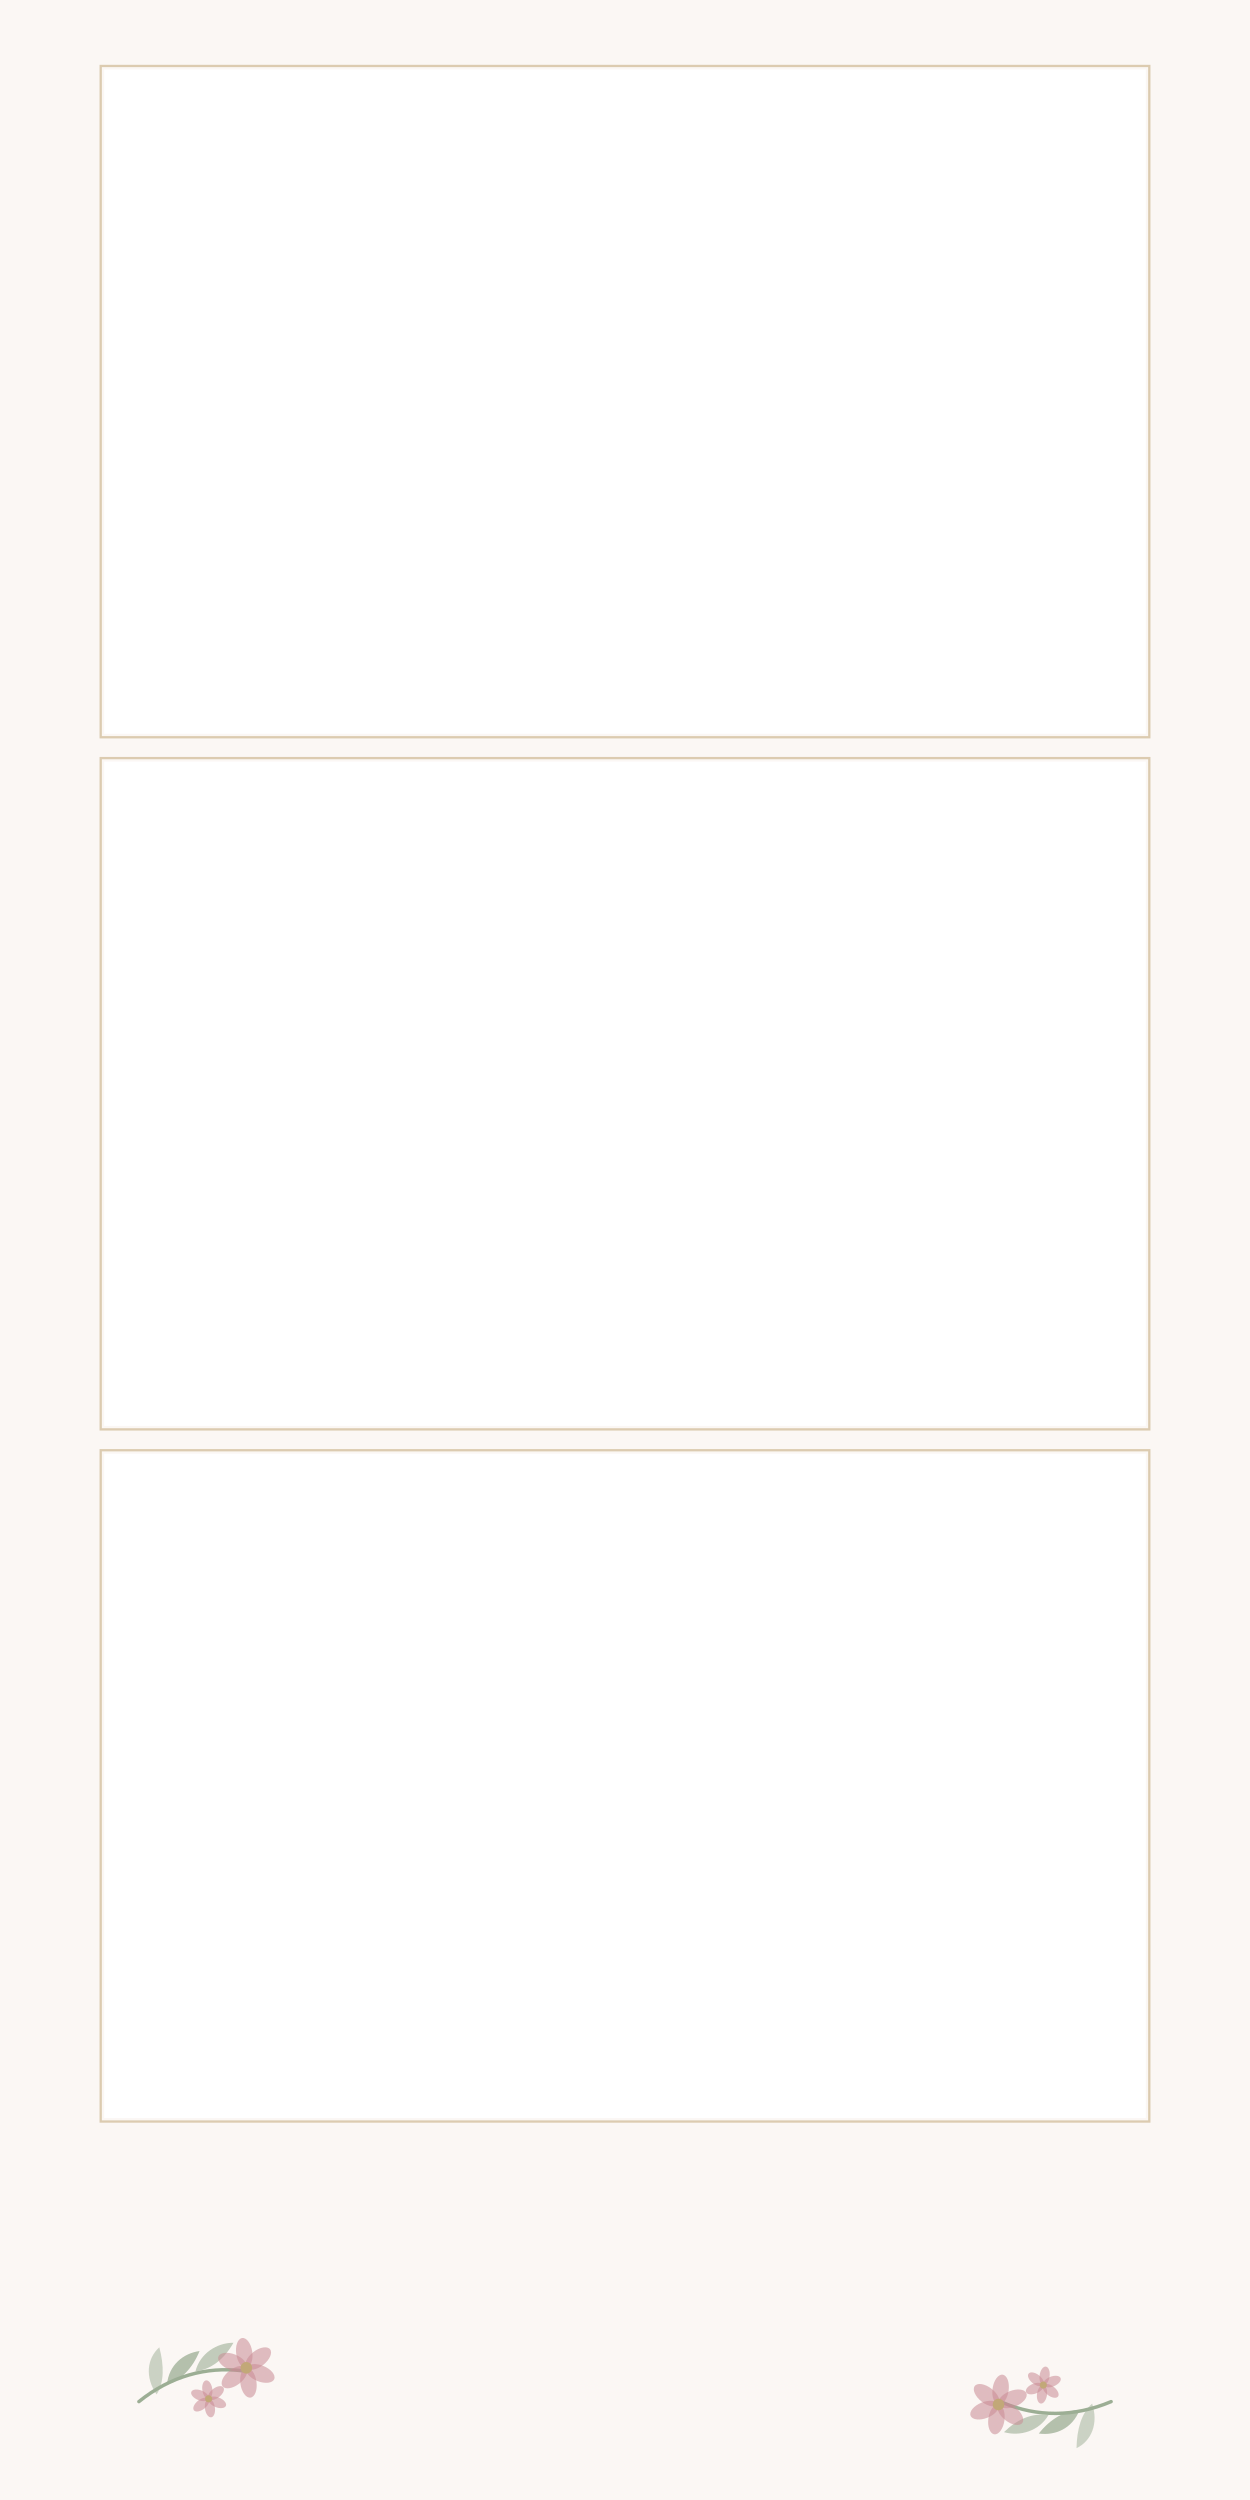
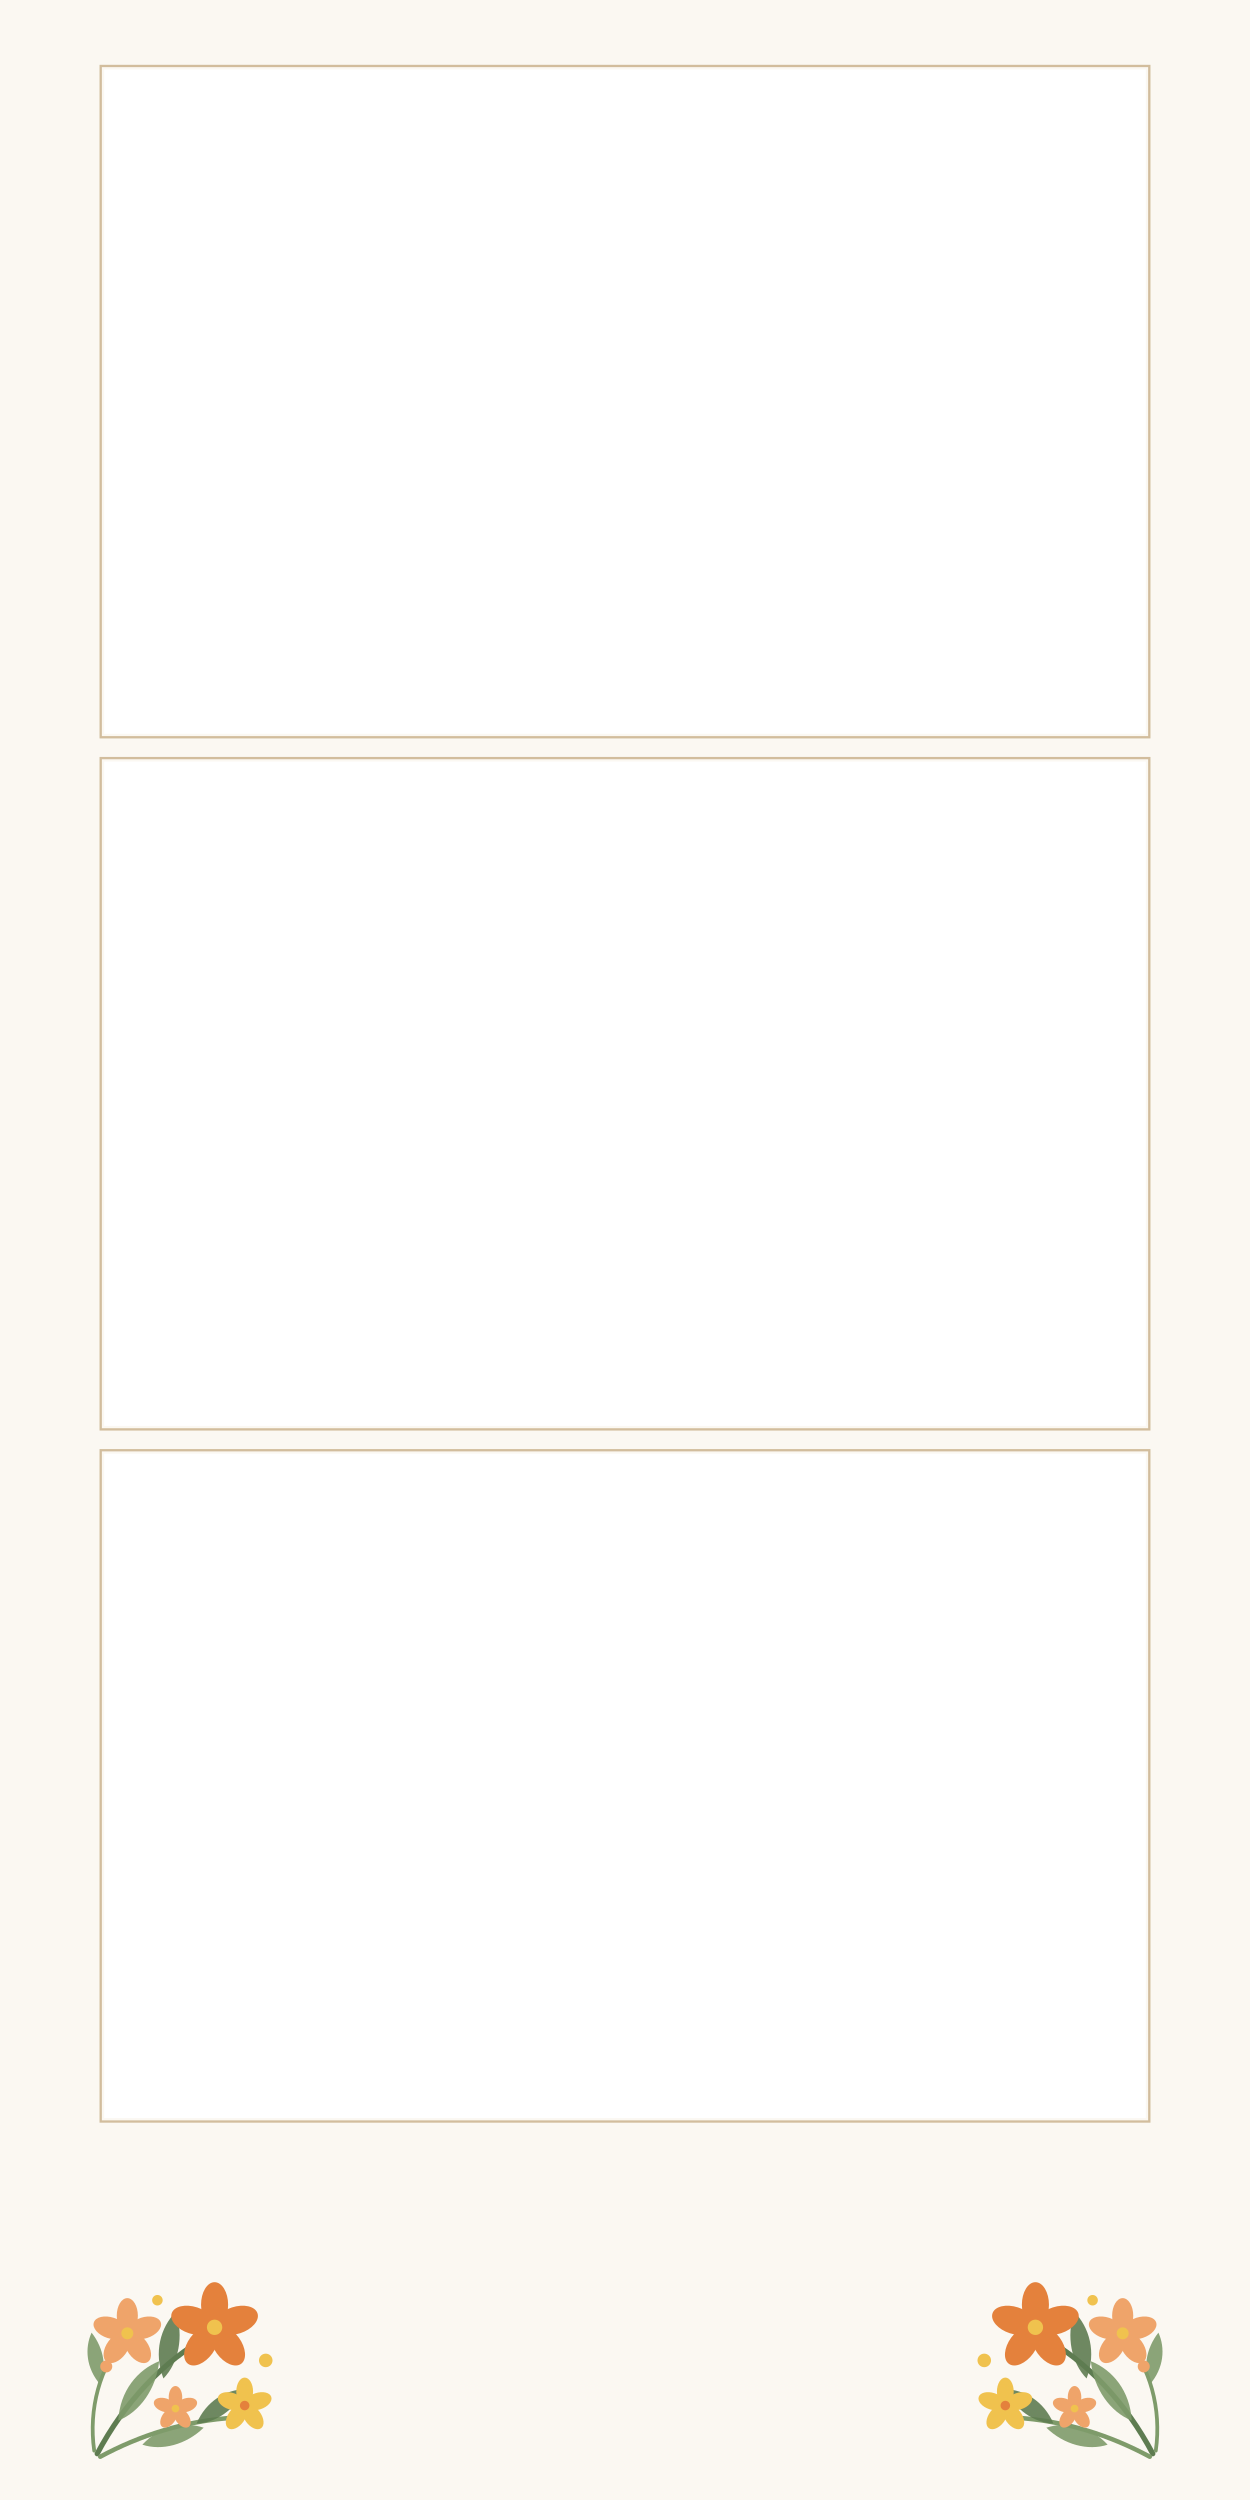
<svg xmlns="http://www.w3.org/2000/svg" width="1080" height="2160" viewBox="0 0 1080 2160">
-   <path fill="#FBF7F4" fill-rule="evenodd" d="M0 0 H1080 V2160 H0 Z M90 60 H990 V634 H90 Z M90 658 H990 V1232 H90 Z M90 1256 H990 V1830 H90 Z" />
-   <rect x="87" y="57" width="906" height="580" fill="none" stroke="#C2A878" stroke-width="2" opacity=".55" />
-   <rect x="87" y="655" width="906" height="580" fill="none" stroke="#C2A878" stroke-width="2" opacity=".55" />
-   <rect x="87" y="1253" width="906" height="580" fill="none" stroke="#C2A878" stroke-width="2" opacity=".55" />
-   <g transform="translate(120 2075) rotate(-8) scale(1)">
-     <path d="M0 0 C 30 -18 62 -22 92 -14" fill="none" stroke="#9CAE94" stroke-width="3" stroke-linecap="round" />
-     <path d="M26 -11 C 30 -28 44 -36 58 -36 C 50 -22 38 -13 26 -11 Z" fill="#9CAE94" opacity=".75" />
-     <path d="M52 -19 C 58 -34 74 -41 88 -39 C 78 -26 66 -19 52 -19 Z" fill="#9CAE94" opacity=".6" />
-     <path d="M16 -4 C 8 -20 12 -36 24 -44 C 26 -28 24 -13 16 -4 Z" fill="#9CAE94" opacity=".5" />
-     <g transform="translate(96 -16)">
-       <ellipse cx="0" cy="-13" rx="7" ry="13" fill="#C98B93" opacity=".55" transform="rotate(0)" />
-       <ellipse cx="0" cy="-13" rx="7" ry="13" fill="#C98B93" opacity=".55" transform="rotate(60)" />
-       <ellipse cx="0" cy="-13" rx="7" ry="13" fill="#C98B93" opacity=".55" transform="rotate(120)" />
-       <ellipse cx="0" cy="-13" rx="7" ry="13" fill="#C98B93" opacity=".55" transform="rotate(180)" />
-       <ellipse cx="0" cy="-13" rx="7" ry="13" fill="#C98B93" opacity=".55" transform="rotate(240)" />
-       <ellipse cx="0" cy="-13" rx="7" ry="13" fill="#C98B93" opacity=".55" transform="rotate(300)" />
-       <circle r="5" fill="#C2A878" />
+   <path fill="#FBF8F2" fill-rule="evenodd" d="M0 0 H1080 V2160 H0 Z M90 60 H990 V634 H90 Z M90 658 H990 V1232 H90 Z M90 1256 H990 V1830 H90 Z" />
+   <rect x="87" y="57" width="906" height="580" fill="none" stroke="#B08D57" stroke-width="2" opacity=".55" />
+   <rect x="87" y="655" width="906" height="580" fill="none" stroke="#B08D57" stroke-width="2" opacity=".55" />
+   <rect x="87" y="1253" width="906" height="580" fill="none" stroke="#B08D57" stroke-width="2" opacity=".55" />
+   <g transform="translate(84 2120) scale(1.3 1.3)">
+     <path d="M0 0 C 18 -34 44 -62 74 -78" fill="none" stroke="#5E7C51" stroke-width="3.5" stroke-linecap="round" />
+     <path d="M2 2 C 28 -12 58 -22 92 -24" fill="none" stroke="#7E9B6A" stroke-width="3" stroke-linecap="round" />
+     <path d="M-2 -2 C -6 -30 2 -58 18 -76" fill="none" stroke="#7E9B6A" stroke-width="2.5" stroke-linecap="round" />
+     <path d="M0 0 C 12 -20 32 -28 50 -26 C 38 -8 18 2 0 0 Z" fill="#7E9B6A" opacity=".9" transform="translate(14 -22) rotate(-28) scale(0.85)" />
+     <path d="M0 0 C 12 -20 32 -28 50 -26 C 38 -8 18 2 0 0 Z" fill="#5E7C51" opacity=".9" transform="translate(44 -50) rotate(-52) scale(0.8)" />
+     <path d="M0 0 C 12 -20 32 -28 50 -26 C 38 -8 18 2 0 0 Z" fill="#7E9B6A" opacity=".9" transform="translate(30 -6) rotate(12) scale(0.75)" />
+     <path d="M0 0 C 12 -20 32 -28 50 -26 C 38 -8 18 2 0 0 Z" fill="#5E7C51" opacity=".9" transform="translate(66 -20) rotate(-8) scale(0.7)" />
+     <path d="M0 0 C 12 -20 32 -28 50 -26 C 38 -8 18 2 0 0 Z" fill="#7E9B6A" opacity=".9" transform="translate(2 -46) rotate(-72) scale(0.62)" />
+     <g transform="translate(78 -84)">
+       <g>
+         <ellipse cx="0" cy="-15" rx="9.0" ry="15" fill="#E4813C" transform="rotate(0)" />
+         <ellipse cx="0" cy="-15" rx="9.0" ry="15" fill="#E4813C" transform="rotate(72)" />
+         <ellipse cx="0" cy="-15" rx="9.0" ry="15" fill="#E4813C" transform="rotate(144)" />
+         <ellipse cx="0" cy="-15" rx="9.0" ry="15" fill="#E4813C" transform="rotate(216)" />
+         <ellipse cx="0" cy="-15" rx="9.0" ry="15" fill="#E4813C" transform="rotate(288)" />
+         <circle r="5.1" fill="#F0C24E" />
+       </g>
    </g>
-     <g transform="translate(60 6) scale(.62)">
-       <ellipse cx="0" cy="-13" rx="7" ry="13" fill="#C98B93" opacity=".55" transform="rotate(0)" />
-       <ellipse cx="0" cy="-13" rx="7" ry="13" fill="#C98B93" opacity=".55" transform="rotate(60)" />
-       <ellipse cx="0" cy="-13" rx="7" ry="13" fill="#C98B93" opacity=".55" transform="rotate(120)" />
-       <ellipse cx="0" cy="-13" rx="7" ry="13" fill="#C98B93" opacity=".55" transform="rotate(180)" />
-       <ellipse cx="0" cy="-13" rx="7" ry="13" fill="#C98B93" opacity=".55" transform="rotate(240)" />
-       <ellipse cx="0" cy="-13" rx="7" ry="13" fill="#C98B93" opacity=".55" transform="rotate(300)" />
-       <circle r="5" fill="#C2A878" />
+     <g transform="translate(20 -80) scale(.78)">
+       <g>
+         <ellipse cx="0" cy="-15" rx="9.0" ry="15" fill="#EFA46A" transform="rotate(0)" />
+         <ellipse cx="0" cy="-15" rx="9.0" ry="15" fill="#EFA46A" transform="rotate(72)" />
+         <ellipse cx="0" cy="-15" rx="9.0" ry="15" fill="#EFA46A" transform="rotate(144)" />
+         <ellipse cx="0" cy="-15" rx="9.0" ry="15" fill="#EFA46A" transform="rotate(216)" />
+         <ellipse cx="0" cy="-15" rx="9.0" ry="15" fill="#EFA46A" transform="rotate(288)" />
+         <circle r="5.1" fill="#F0C24E" />
+       </g>
    </g>
+     <g transform="translate(98 -32) scale(.62)">
+       <g>
+         <ellipse cx="0" cy="-15" rx="9.0" ry="15" fill="#F0C24E" transform="rotate(0)" />
+         <ellipse cx="0" cy="-15" rx="9.0" ry="15" fill="#F0C24E" transform="rotate(72)" />
+         <ellipse cx="0" cy="-15" rx="9.0" ry="15" fill="#F0C24E" transform="rotate(144)" />
+         <ellipse cx="0" cy="-15" rx="9.0" ry="15" fill="#F0C24E" transform="rotate(216)" />
+         <ellipse cx="0" cy="-15" rx="9.0" ry="15" fill="#F0C24E" transform="rotate(288)" />
+         <circle r="5.1" fill="#E4813C" />
+       </g>
+     </g>
+     <g transform="translate(52 -30) scale(.5)">
+       <g>
+         <ellipse cx="0" cy="-15" rx="9.0" ry="15" fill="#EFA46A" transform="rotate(0)" />
+         <ellipse cx="0" cy="-15" rx="9.0" ry="15" fill="#EFA46A" transform="rotate(72)" />
+         <ellipse cx="0" cy="-15" rx="9.0" ry="15" fill="#EFA46A" transform="rotate(144)" />
+         <ellipse cx="0" cy="-15" rx="9.0" ry="15" fill="#EFA46A" transform="rotate(216)" />
+         <ellipse cx="0" cy="-15" rx="9.0" ry="15" fill="#EFA46A" transform="rotate(288)" />
+         <circle r="5.1" fill="#F0C24E" />
+       </g>
+     </g>
+     <circle cx="112" cy="-62" r="4.5" fill="#F0C24E" />
+     <circle cx="6" cy="-58" r="4" fill="#EFA46A" />
+     <circle cx="40" cy="-102" r="3.5" fill="#F0C24E" />
  </g>
-   <g transform="translate(960 2075) rotate(8) scale(-1)">
-     <path d="M0 0 C 30 -18 62 -22 92 -14" fill="none" stroke="#9CAE94" stroke-width="3" stroke-linecap="round" />
-     <path d="M26 -11 C 30 -28 44 -36 58 -36 C 50 -22 38 -13 26 -11 Z" fill="#9CAE94" opacity=".75" />
-     <path d="M52 -19 C 58 -34 74 -41 88 -39 C 78 -26 66 -19 52 -19 Z" fill="#9CAE94" opacity=".6" />
-     <path d="M16 -4 C 8 -20 12 -36 24 -44 C 26 -28 24 -13 16 -4 Z" fill="#9CAE94" opacity=".5" />
-     <g transform="translate(96 -16)">
-       <ellipse cx="0" cy="-13" rx="7" ry="13" fill="#C98B93" opacity=".55" transform="rotate(0)" />
-       <ellipse cx="0" cy="-13" rx="7" ry="13" fill="#C98B93" opacity=".55" transform="rotate(60)" />
-       <ellipse cx="0" cy="-13" rx="7" ry="13" fill="#C98B93" opacity=".55" transform="rotate(120)" />
-       <ellipse cx="0" cy="-13" rx="7" ry="13" fill="#C98B93" opacity=".55" transform="rotate(180)" />
-       <ellipse cx="0" cy="-13" rx="7" ry="13" fill="#C98B93" opacity=".55" transform="rotate(240)" />
-       <ellipse cx="0" cy="-13" rx="7" ry="13" fill="#C98B93" opacity=".55" transform="rotate(300)" />
-       <circle r="5" fill="#C2A878" />
+   <g transform="translate(996 2120) scale(-1.3 1.3)">
+     <path d="M0 0 C 18 -34 44 -62 74 -78" fill="none" stroke="#5E7C51" stroke-width="3.5" stroke-linecap="round" />
+     <path d="M2 2 C 28 -12 58 -22 92 -24" fill="none" stroke="#7E9B6A" stroke-width="3" stroke-linecap="round" />
+     <path d="M-2 -2 C -6 -30 2 -58 18 -76" fill="none" stroke="#7E9B6A" stroke-width="2.5" stroke-linecap="round" />
+     <path d="M0 0 C 12 -20 32 -28 50 -26 C 38 -8 18 2 0 0 Z" fill="#7E9B6A" opacity=".9" transform="translate(14 -22) rotate(-28) scale(0.85)" />
+     <path d="M0 0 C 12 -20 32 -28 50 -26 C 38 -8 18 2 0 0 Z" fill="#5E7C51" opacity=".9" transform="translate(44 -50) rotate(-52) scale(0.8)" />
+     <path d="M0 0 C 12 -20 32 -28 50 -26 C 38 -8 18 2 0 0 Z" fill="#7E9B6A" opacity=".9" transform="translate(30 -6) rotate(12) scale(0.75)" />
+     <path d="M0 0 C 12 -20 32 -28 50 -26 C 38 -8 18 2 0 0 Z" fill="#5E7C51" opacity=".9" transform="translate(66 -20) rotate(-8) scale(0.7)" />
+     <path d="M0 0 C 12 -20 32 -28 50 -26 C 38 -8 18 2 0 0 Z" fill="#7E9B6A" opacity=".9" transform="translate(2 -46) rotate(-72) scale(0.62)" />
+     <g transform="translate(78 -84)">
+       <g>
+         <ellipse cx="0" cy="-15" rx="9.0" ry="15" fill="#E4813C" transform="rotate(0)" />
+         <ellipse cx="0" cy="-15" rx="9.0" ry="15" fill="#E4813C" transform="rotate(72)" />
+         <ellipse cx="0" cy="-15" rx="9.0" ry="15" fill="#E4813C" transform="rotate(144)" />
+         <ellipse cx="0" cy="-15" rx="9.0" ry="15" fill="#E4813C" transform="rotate(216)" />
+         <ellipse cx="0" cy="-15" rx="9.0" ry="15" fill="#E4813C" transform="rotate(288)" />
+         <circle r="5.1" fill="#F0C24E" />
+       </g>
    </g>
-     <g transform="translate(60 6) scale(.62)">
-       <ellipse cx="0" cy="-13" rx="7" ry="13" fill="#C98B93" opacity=".55" transform="rotate(0)" />
-       <ellipse cx="0" cy="-13" rx="7" ry="13" fill="#C98B93" opacity=".55" transform="rotate(60)" />
-       <ellipse cx="0" cy="-13" rx="7" ry="13" fill="#C98B93" opacity=".55" transform="rotate(120)" />
-       <ellipse cx="0" cy="-13" rx="7" ry="13" fill="#C98B93" opacity=".55" transform="rotate(180)" />
-       <ellipse cx="0" cy="-13" rx="7" ry="13" fill="#C98B93" opacity=".55" transform="rotate(240)" />
-       <ellipse cx="0" cy="-13" rx="7" ry="13" fill="#C98B93" opacity=".55" transform="rotate(300)" />
-       <circle r="5" fill="#C2A878" />
+     <g transform="translate(20 -80) scale(.78)">
+       <g>
+         <ellipse cx="0" cy="-15" rx="9.0" ry="15" fill="#EFA46A" transform="rotate(0)" />
+         <ellipse cx="0" cy="-15" rx="9.0" ry="15" fill="#EFA46A" transform="rotate(72)" />
+         <ellipse cx="0" cy="-15" rx="9.0" ry="15" fill="#EFA46A" transform="rotate(144)" />
+         <ellipse cx="0" cy="-15" rx="9.0" ry="15" fill="#EFA46A" transform="rotate(216)" />
+         <ellipse cx="0" cy="-15" rx="9.0" ry="15" fill="#EFA46A" transform="rotate(288)" />
+         <circle r="5.1" fill="#F0C24E" />
+       </g>
    </g>
+     <g transform="translate(98 -32) scale(.62)">
+       <g>
+         <ellipse cx="0" cy="-15" rx="9.0" ry="15" fill="#F0C24E" transform="rotate(0)" />
+         <ellipse cx="0" cy="-15" rx="9.0" ry="15" fill="#F0C24E" transform="rotate(72)" />
+         <ellipse cx="0" cy="-15" rx="9.0" ry="15" fill="#F0C24E" transform="rotate(144)" />
+         <ellipse cx="0" cy="-15" rx="9.0" ry="15" fill="#F0C24E" transform="rotate(216)" />
+         <ellipse cx="0" cy="-15" rx="9.0" ry="15" fill="#F0C24E" transform="rotate(288)" />
+         <circle r="5.1" fill="#E4813C" />
+       </g>
+     </g>
+     <g transform="translate(52 -30) scale(.5)">
+       <g>
+         <ellipse cx="0" cy="-15" rx="9.0" ry="15" fill="#EFA46A" transform="rotate(0)" />
+         <ellipse cx="0" cy="-15" rx="9.0" ry="15" fill="#EFA46A" transform="rotate(72)" />
+         <ellipse cx="0" cy="-15" rx="9.0" ry="15" fill="#EFA46A" transform="rotate(144)" />
+         <ellipse cx="0" cy="-15" rx="9.0" ry="15" fill="#EFA46A" transform="rotate(216)" />
+         <ellipse cx="0" cy="-15" rx="9.0" ry="15" fill="#EFA46A" transform="rotate(288)" />
+         <circle r="5.1" fill="#F0C24E" />
+       </g>
+     </g>
+     <circle cx="112" cy="-62" r="4.5" fill="#F0C24E" />
+     <circle cx="6" cy="-58" r="4" fill="#EFA46A" />
+     <circle cx="40" cy="-102" r="3.5" fill="#F0C24E" />
  </g>
</svg>
